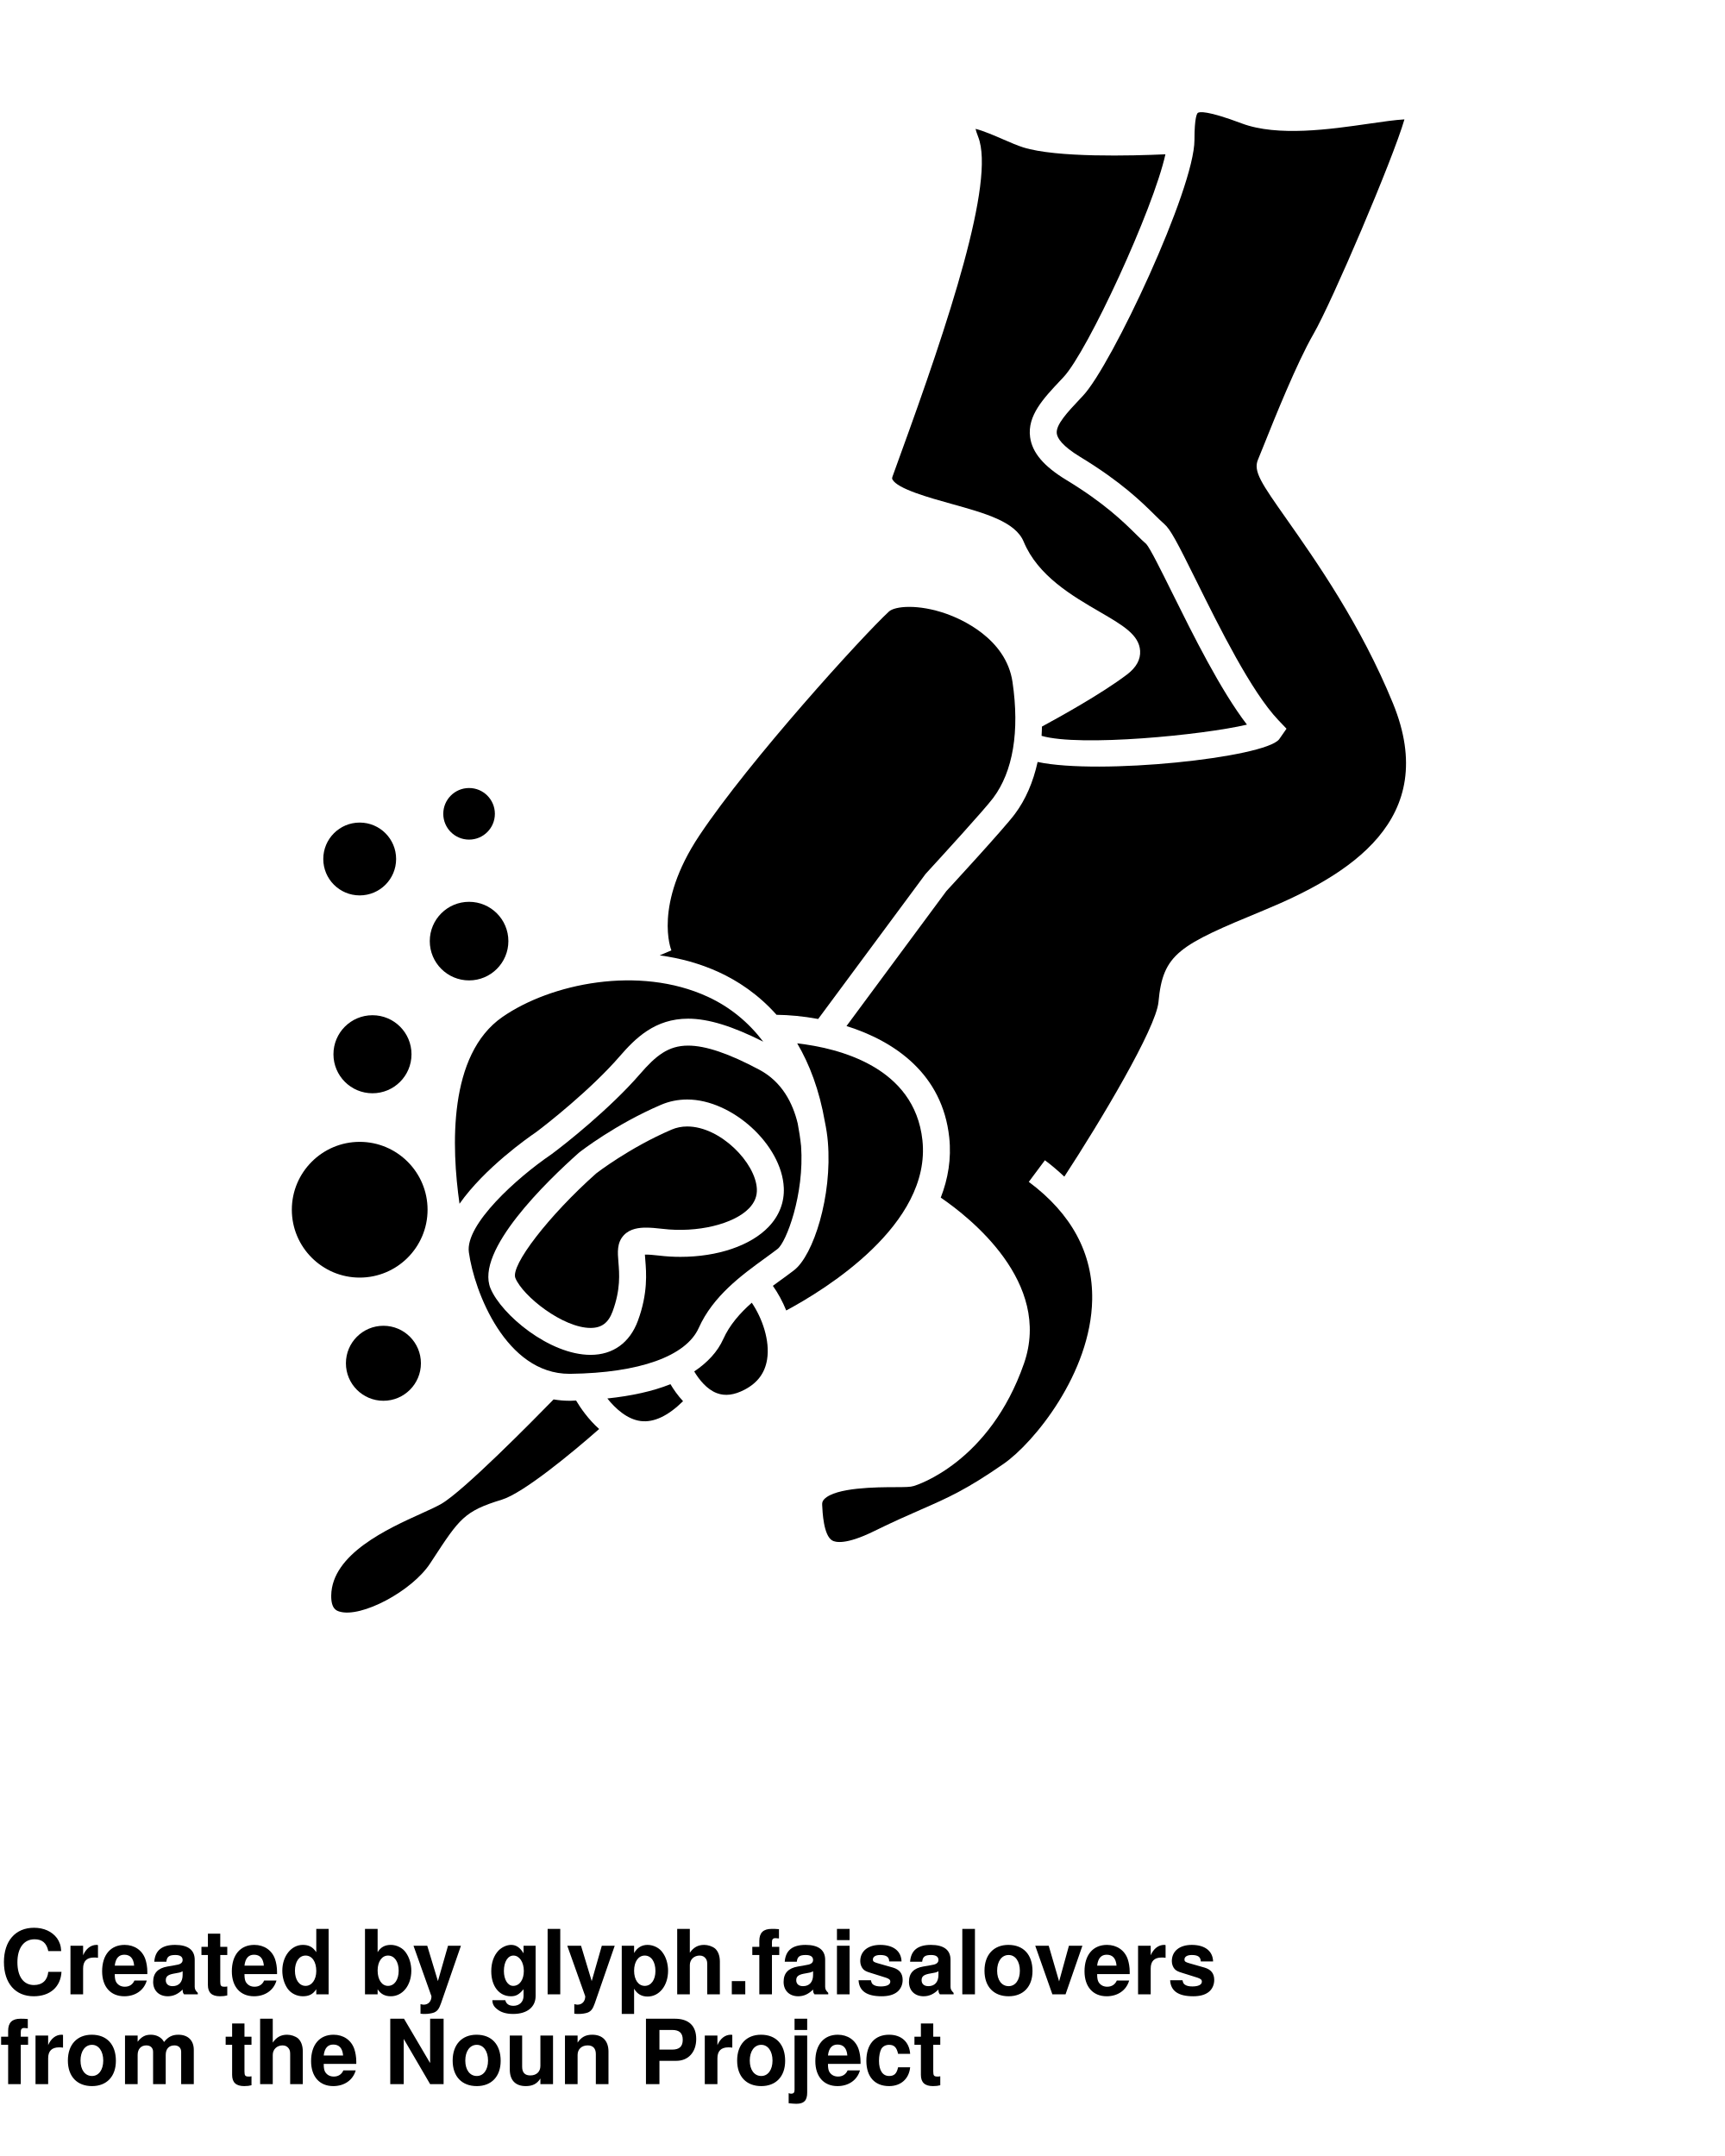
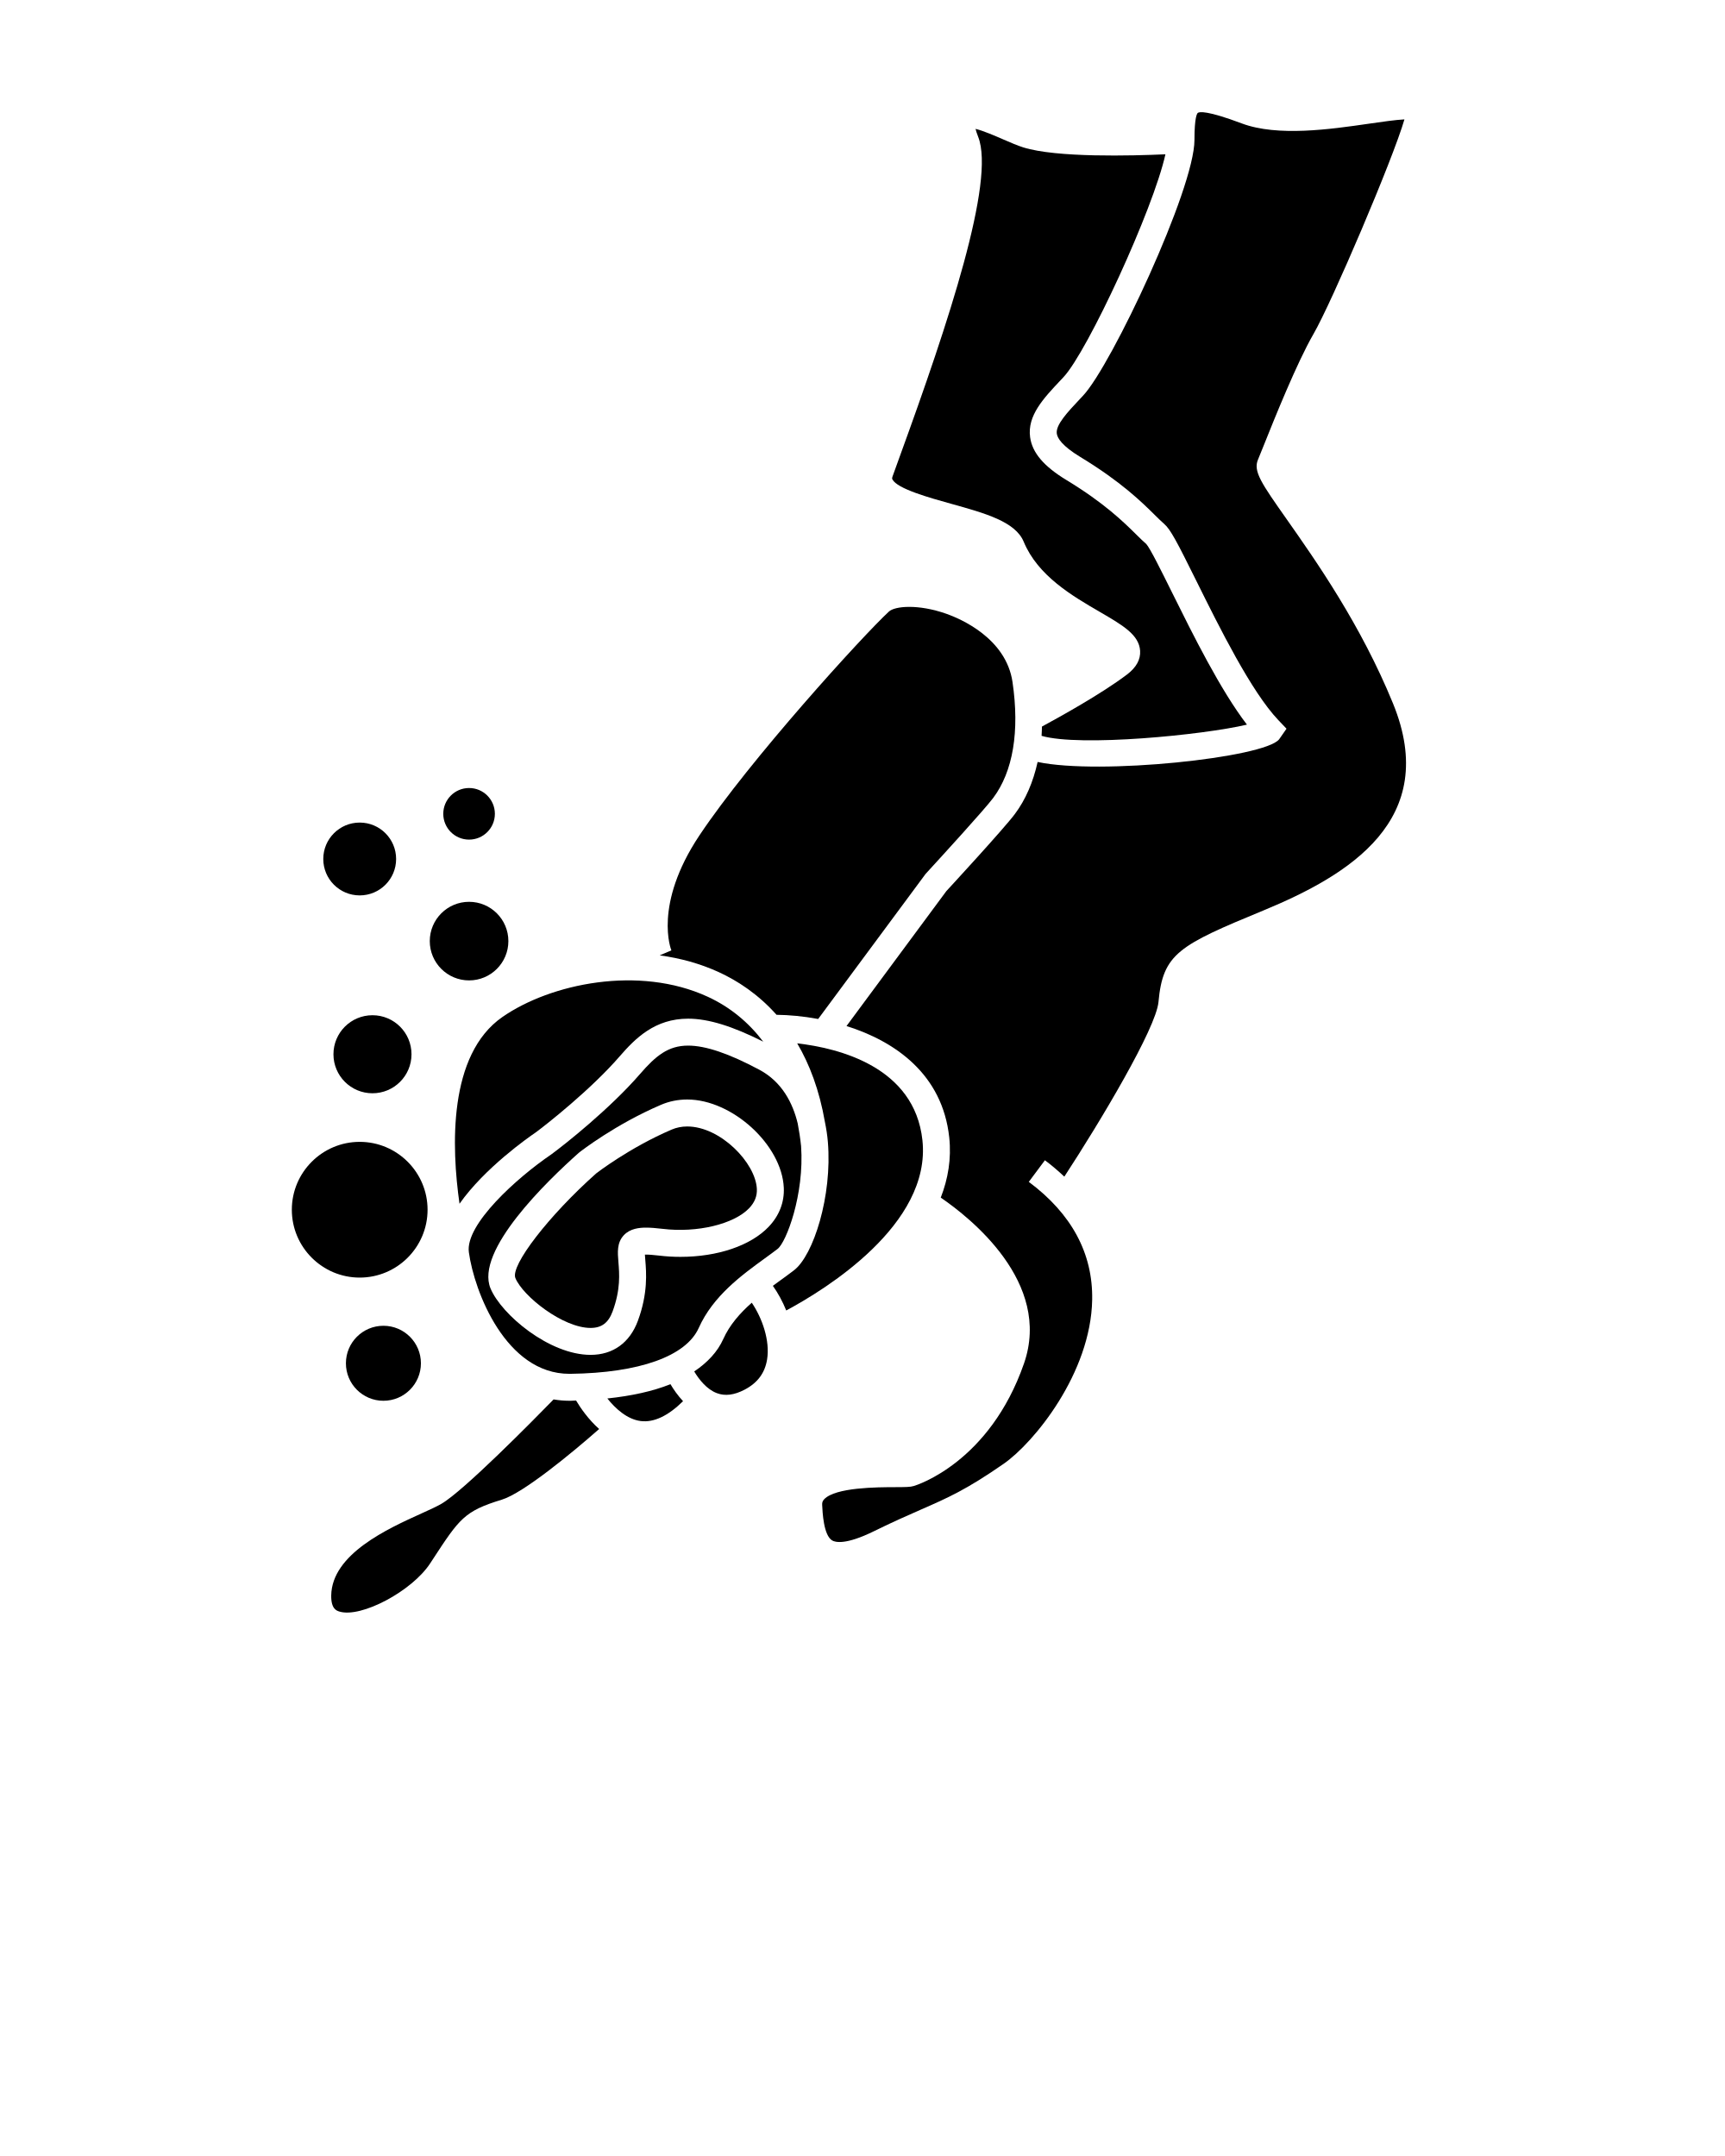
<svg xmlns="http://www.w3.org/2000/svg" version="1.1" x="0px" y="0px" viewBox="0 0 96 120" enable-background="new 0 0 96 96" xml:space="preserve">
  <path d="M52.912,28.034c1.929,0.537,3.596,1,4.06,2.12c0.788,1.899,2.703,3.013,4.241,3.907c1.266,0.736,2.181,1.268,2.237,2.163  c0.03,0.483-0.213,0.926-0.724,1.314c-1.402,1.068-3.807,2.398-4.739,2.901c-0.006,0.173-0.009,0.349-0.021,0.517  c2.139,0.625,8.996-0.048,11.429-0.624c-1.473-1.918-3.003-5.005-4.162-7.342c-0.576-1.163-1.229-2.48-1.439-2.71  c-0.151-0.128-0.341-0.314-0.566-0.537c-0.701-0.692-1.761-1.739-3.884-3.028c-1.259-0.764-1.899-1.521-2.016-2.382  c-0.163-1.196,0.737-2.152,1.69-3.164l0.168-0.179c1.341-1.43,4.998-9.341,5.672-12.402c-1.861,0.084-6.061,0.197-7.916-0.386  c-0.314-0.099-0.712-0.27-1.133-0.453c-0.412-0.179-1.103-0.479-1.518-0.576c0.026,0.107,0.071,0.252,0.147,0.445  c0.966,2.459-1.658,10.354-4.352,17.754c-0.182,0.499-0.326,0.893-0.416,1.152c-0.036,0.102-0.018,0.136-0.003,0.163  C49.938,27.207,51.728,27.705,52.912,28.034z" />
  <path d="M71.603,28.894c-1.4-1.992-1.872-2.663-1.591-3.318c0.058-0.135,0.165-0.402,0.307-0.757c0.601-1.502,1.853-4.628,2.78-6.23  c1.012-1.748,4.429-9.75,5.061-11.944c-0.492,0.024-1.285,0.14-1.958,0.237c-2.149,0.312-5.094,0.739-7.096-0.013  c-1.924-0.724-2.348-0.651-2.442-0.588c-0.044,0.031-0.19,0.231-0.19,1.511c0,2.72-4.613,12.537-6.195,14.225l-0.171,0.182  c-0.7,0.744-1.362,1.446-1.295,1.934c0.034,0.252,0.289,0.683,1.308,1.301c2.274,1.381,3.409,2.501,4.16,3.243  c0.196,0.193,0.36,0.356,0.51,0.485c0.349,0.299,0.722,1.018,1.786,3.164c1.291,2.604,3.059,6.171,4.567,7.757l0.453,0.476  l-0.413,0.593c-0.825,1.023-9.981,1.993-13.438,1.258c-0.247,1.114-0.666,2.096-1.273,2.906c-0.625,0.834-3.677,4.141-3.806,4.281  l-5.557,7.511c2.699,0.849,5.338,2.675,5.717,6.197c0.128,1.194-0.068,2.314-0.472,3.353c1.634,1.117,6.2,4.718,4.633,9.23  c-1.91,5.498-5.959,6.769-6.13,6.82c-0.201,0.061-0.451,0.063-1.047,0.065c-0.991,0.002-3.312,0.009-3.943,0.672  c-0.087,0.092-0.119,0.179-0.113,0.311c0.02,0.42,0.078,1.701,0.558,1.984c0.173,0.103,0.75,0.259,2.32-0.513  c1.069-0.525,1.885-0.883,2.605-1.199c1.525-0.668,2.533-1.109,4.615-2.553c1.684-1.168,4.859-5.048,4.929-9.138  c0.044-2.573-1.143-4.779-3.527-6.556l0.896-1.203c0.39,0.291,0.745,0.597,1.081,0.912c2.008-3.07,5.107-8.261,5.24-9.723  c0.246-2.7,1.139-3.151,5.844-5.094c4.746-1.96,9.854-5.042,7.209-11.517C75.732,34.77,73.247,31.234,71.603,28.894z" />
  <path d="M42.562,70.04c0.252-0.183,0.493-0.358,0.715-0.529c0.478-0.368,1.496-3.03,1.305-5.723  c-0.045-0.434-0.111-0.849-0.187-1.255c-0.273-1.132-0.87-2.316-2.131-2.99c-1.695-0.905-2.993-1.346-3.967-1.346  c-1.103,0-1.792,0.556-2.679,1.581c-1.666,1.925-4.195,3.932-4.95,4.483c-1.894,1.289-4.787,3.889-4.575,5.437  c0.303,2.208,2.069,6.767,5.593,6.767l0.054,0c3.837-0.048,6.441-0.979,7.146-2.553C39.682,72.132,41.279,70.972,42.562,70.04z   M37.866,69.955c-0.396,0-0.792-0.023-1.179-0.07c-0.337-0.041-0.62-0.061-0.797-0.055c0.005,0.093,0.014,0.203,0.022,0.3  c0.058,0.692,0.154,1.851-0.412,3.383c-0.452,1.224-1.387,1.897-2.632,1.897c-2.299,0-4.963-2.243-5.569-3.697  c-0.874-2.096,3.147-5.98,4.917-7.553c0.115-0.092,2.021-1.575,4.57-2.668c0.457-0.196,0.948-0.295,1.46-0.295  c2.503,0,5.266,2.525,5.374,4.912c0.037,0.806-0.255,1.558-0.844,2.174C41.776,69.33,39.94,69.955,37.866,69.955z" />
  <path d="M51.335,63.464c-0.439-4.088-4.662-5.127-6.969-5.393c0.683,1.159,1.233,2.594,1.542,4.376  c0.073,0.356,0.133,0.724,0.165,1.114c0.25,3.013-0.807,6.311-1.881,7.137c-0.233,0.179-0.485,0.363-0.749,0.554  c-0.142,0.103-0.286,0.208-0.431,0.315c0.285,0.404,0.54,0.869,0.744,1.372C45.886,71.798,51.84,68.165,51.335,63.464z" />
  <path d="M38.246,62.698c-0.308,0-0.6,0.059-0.869,0.174c-2.362,1.013-4.183,2.427-4.201,2.441c-2.625,2.336-4.784,5.127-4.493,5.824  c0.424,1.019,2.652,2.774,4.184,2.774c0.613,0,0.991-0.283,1.225-0.917c0.451-1.221,0.378-2.099,0.325-2.74  c-0.046-0.555-0.09-1.079,0.295-1.498c0.353-0.383,0.878-0.428,1.243-0.428c0.239,0,0.538,0.022,0.911,0.067  c1.942,0.236,3.979-0.263,4.825-1.148c0.308-0.322,0.448-0.672,0.43-1.069C42.056,64.722,40.09,62.698,38.246,62.698z" />
  <path d="M25.573,66.999c1.401-1.995,3.841-3.698,4.231-3.963c0.564-0.413,3.077-2.387,4.679-4.238c0.879-1.016,1.97-2.1,3.813-2.1  c1.132,0,2.483,0.424,4.179,1.279c-0.818-1.077-1.845-1.927-3.091-2.501c-3.825-1.762-8.741-0.734-11.423,1.128  C24.935,58.703,25.123,63.846,25.573,66.999z" />
  <path d="M40.012,54.112c1.039,0.479,2.184,1.224,3.204,2.37c0.69,0.008,1.482,0.078,2.317,0.233l5.979-8.075  c0.92-1.003,3.279-3.584,3.76-4.226c1.106-1.475,1.479-3.706,1.077-6.45c-0.358-2.448-2.907-3.528-3.68-3.801  c-1.574-0.555-2.869-0.43-3.198-0.125c-1.459,1.351-7.749,8.263-10.547,12.46c-2.588,3.883-1.57,6.374-1.56,6.398l-0.65,0.278  C37.843,53.328,38.958,53.627,40.012,54.112z" />
  <path d="M32.06,77.951c-0.103,0.003-0.196,0.013-0.301,0.014l-0.072,0c-0.304,0-0.595-0.029-0.878-0.075  c-1.146,1.175-5.017,5.103-6.251,5.814c-0.254,0.147-0.64,0.323-1.103,0.533c-1.865,0.844-4.988,2.256-5.022,4.568  c-0.011,0.749,0.304,0.846,0.456,0.892c1.208,0.371,4.041-1.136,5.053-2.685l0.132-0.202c1.496-2.29,1.766-2.703,3.852-3.34  c1.199-0.367,3.892-2.591,5.418-3.933C32.731,78.989,32.301,78.357,32.06,77.951z" />
  <path d="M40.254,74.525c-0.318,0.71-0.877,1.309-1.619,1.808c0.267,0.449,0.697,0.994,1.255,1.206  c0.461,0.175,0.967,0.112,1.549-0.192c0.722-0.378,1.131-0.929,1.252-1.685c0.166-1.038-0.263-2.284-0.853-3.155  C41.189,73.083,40.608,73.735,40.254,74.525z" />
  <path d="M33.8,77.837c0.456,0.571,1.105,1.16,1.855,1.256c0.73,0.093,1.523-0.282,2.358-1.105c-0.296-0.321-0.533-0.658-0.7-0.947  C36.34,77.433,35.153,77.694,33.8,77.837z" />
  <circle cx="26.105" cy="52.381" r="2.187" />
  <circle cx="20.729" cy="58.678" r="2.172" />
  <path d="M23.795,67.332c0-2.083-1.694-3.778-3.777-3.778s-3.777,1.695-3.777,3.778s1.694,3.777,3.777,3.777  S23.795,69.415,23.795,67.332z" />
  <circle cx="21.338" cy="75.878" r="2.087" />
  <circle cx="20.018" cy="47.81" r="2.027" />
  <circle cx="26.105" cy="45.296" r="1.436" />
-   <text x="0" y="111" fill="#000000" font-size="5px" font-weight="bold" font-family="'Helvetica Neue', Helvetica, Arial-Unicode, Arial, Sans-serif">Created by glyph.faisalovers</text>
-   <text x="0" y="116" fill="#000000" font-size="5px" font-weight="bold" font-family="'Helvetica Neue', Helvetica, Arial-Unicode, Arial, Sans-serif">from the Noun Project</text>
+   <text x="0" y="111" fill="#000000" font-size="5px" font-weight="bold" font-family="'Helvetica Neue', Helvetica, Arial-Unicode, Arial, Sans-serif" />
+   <text x="0" y="116" fill="#000000" font-size="5px" font-weight="bold" font-family="'Helvetica Neue', Helvetica, Arial-Unicode, Arial, Sans-serif" />
</svg>
